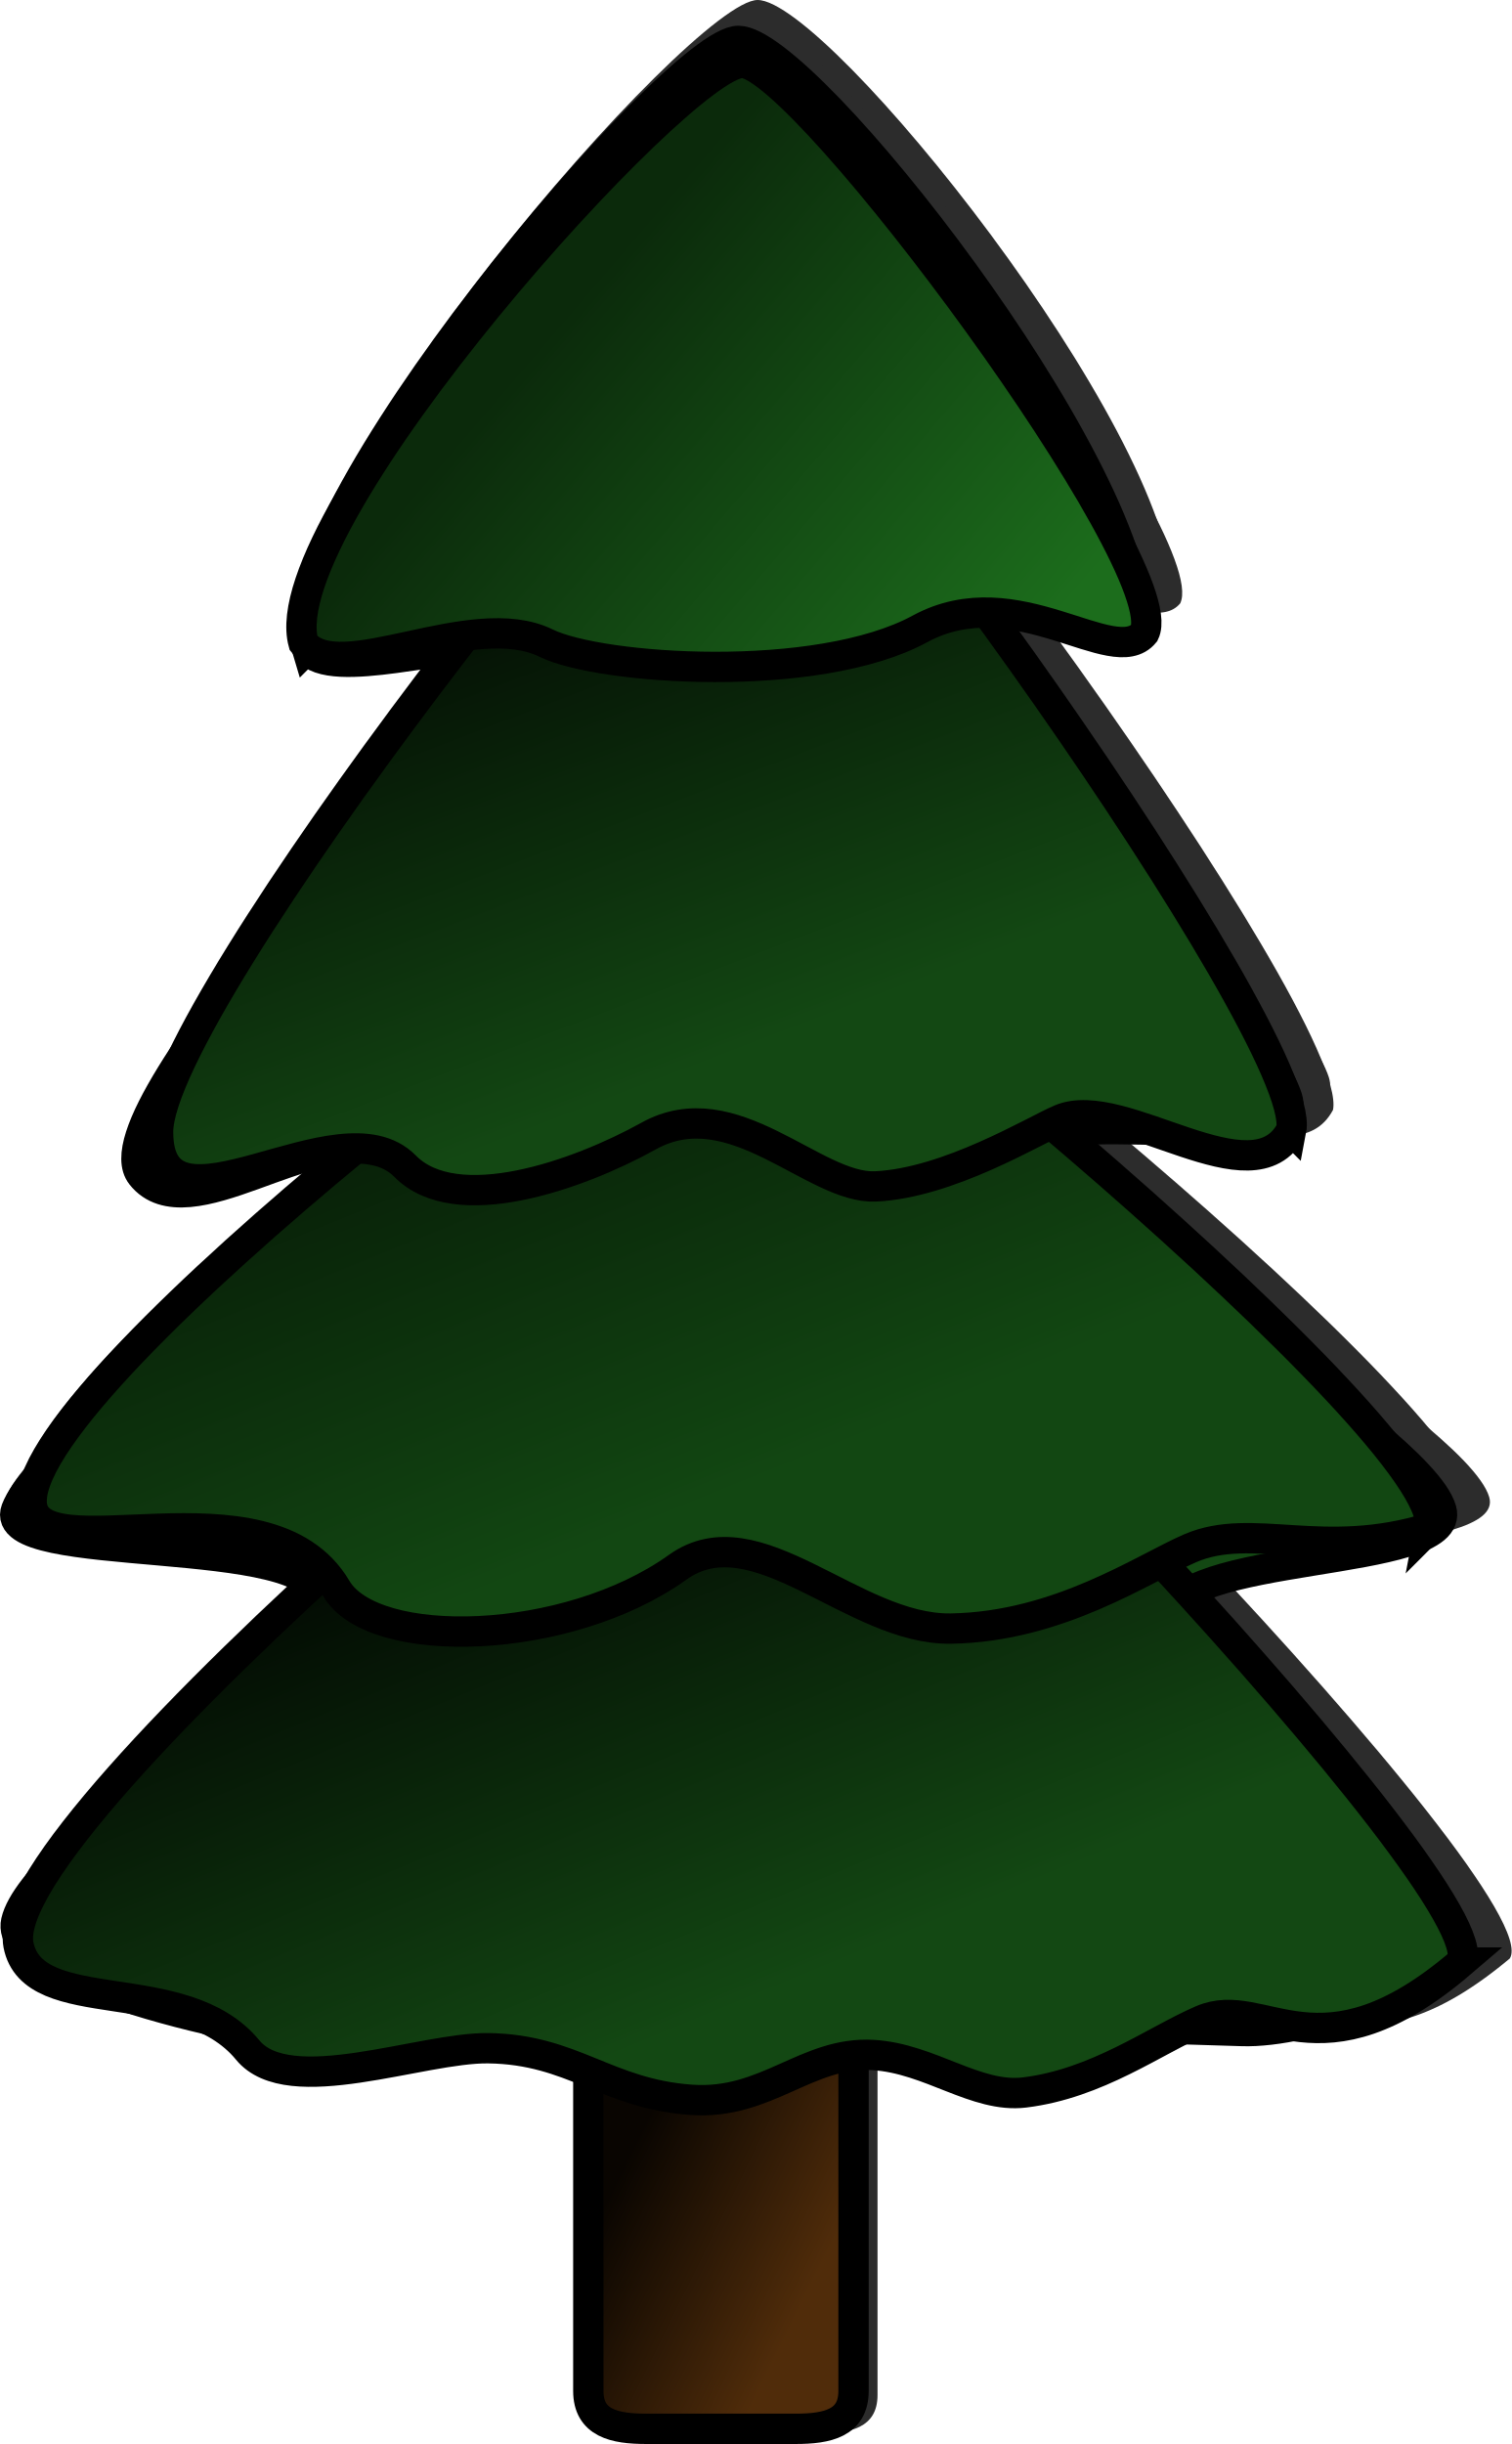
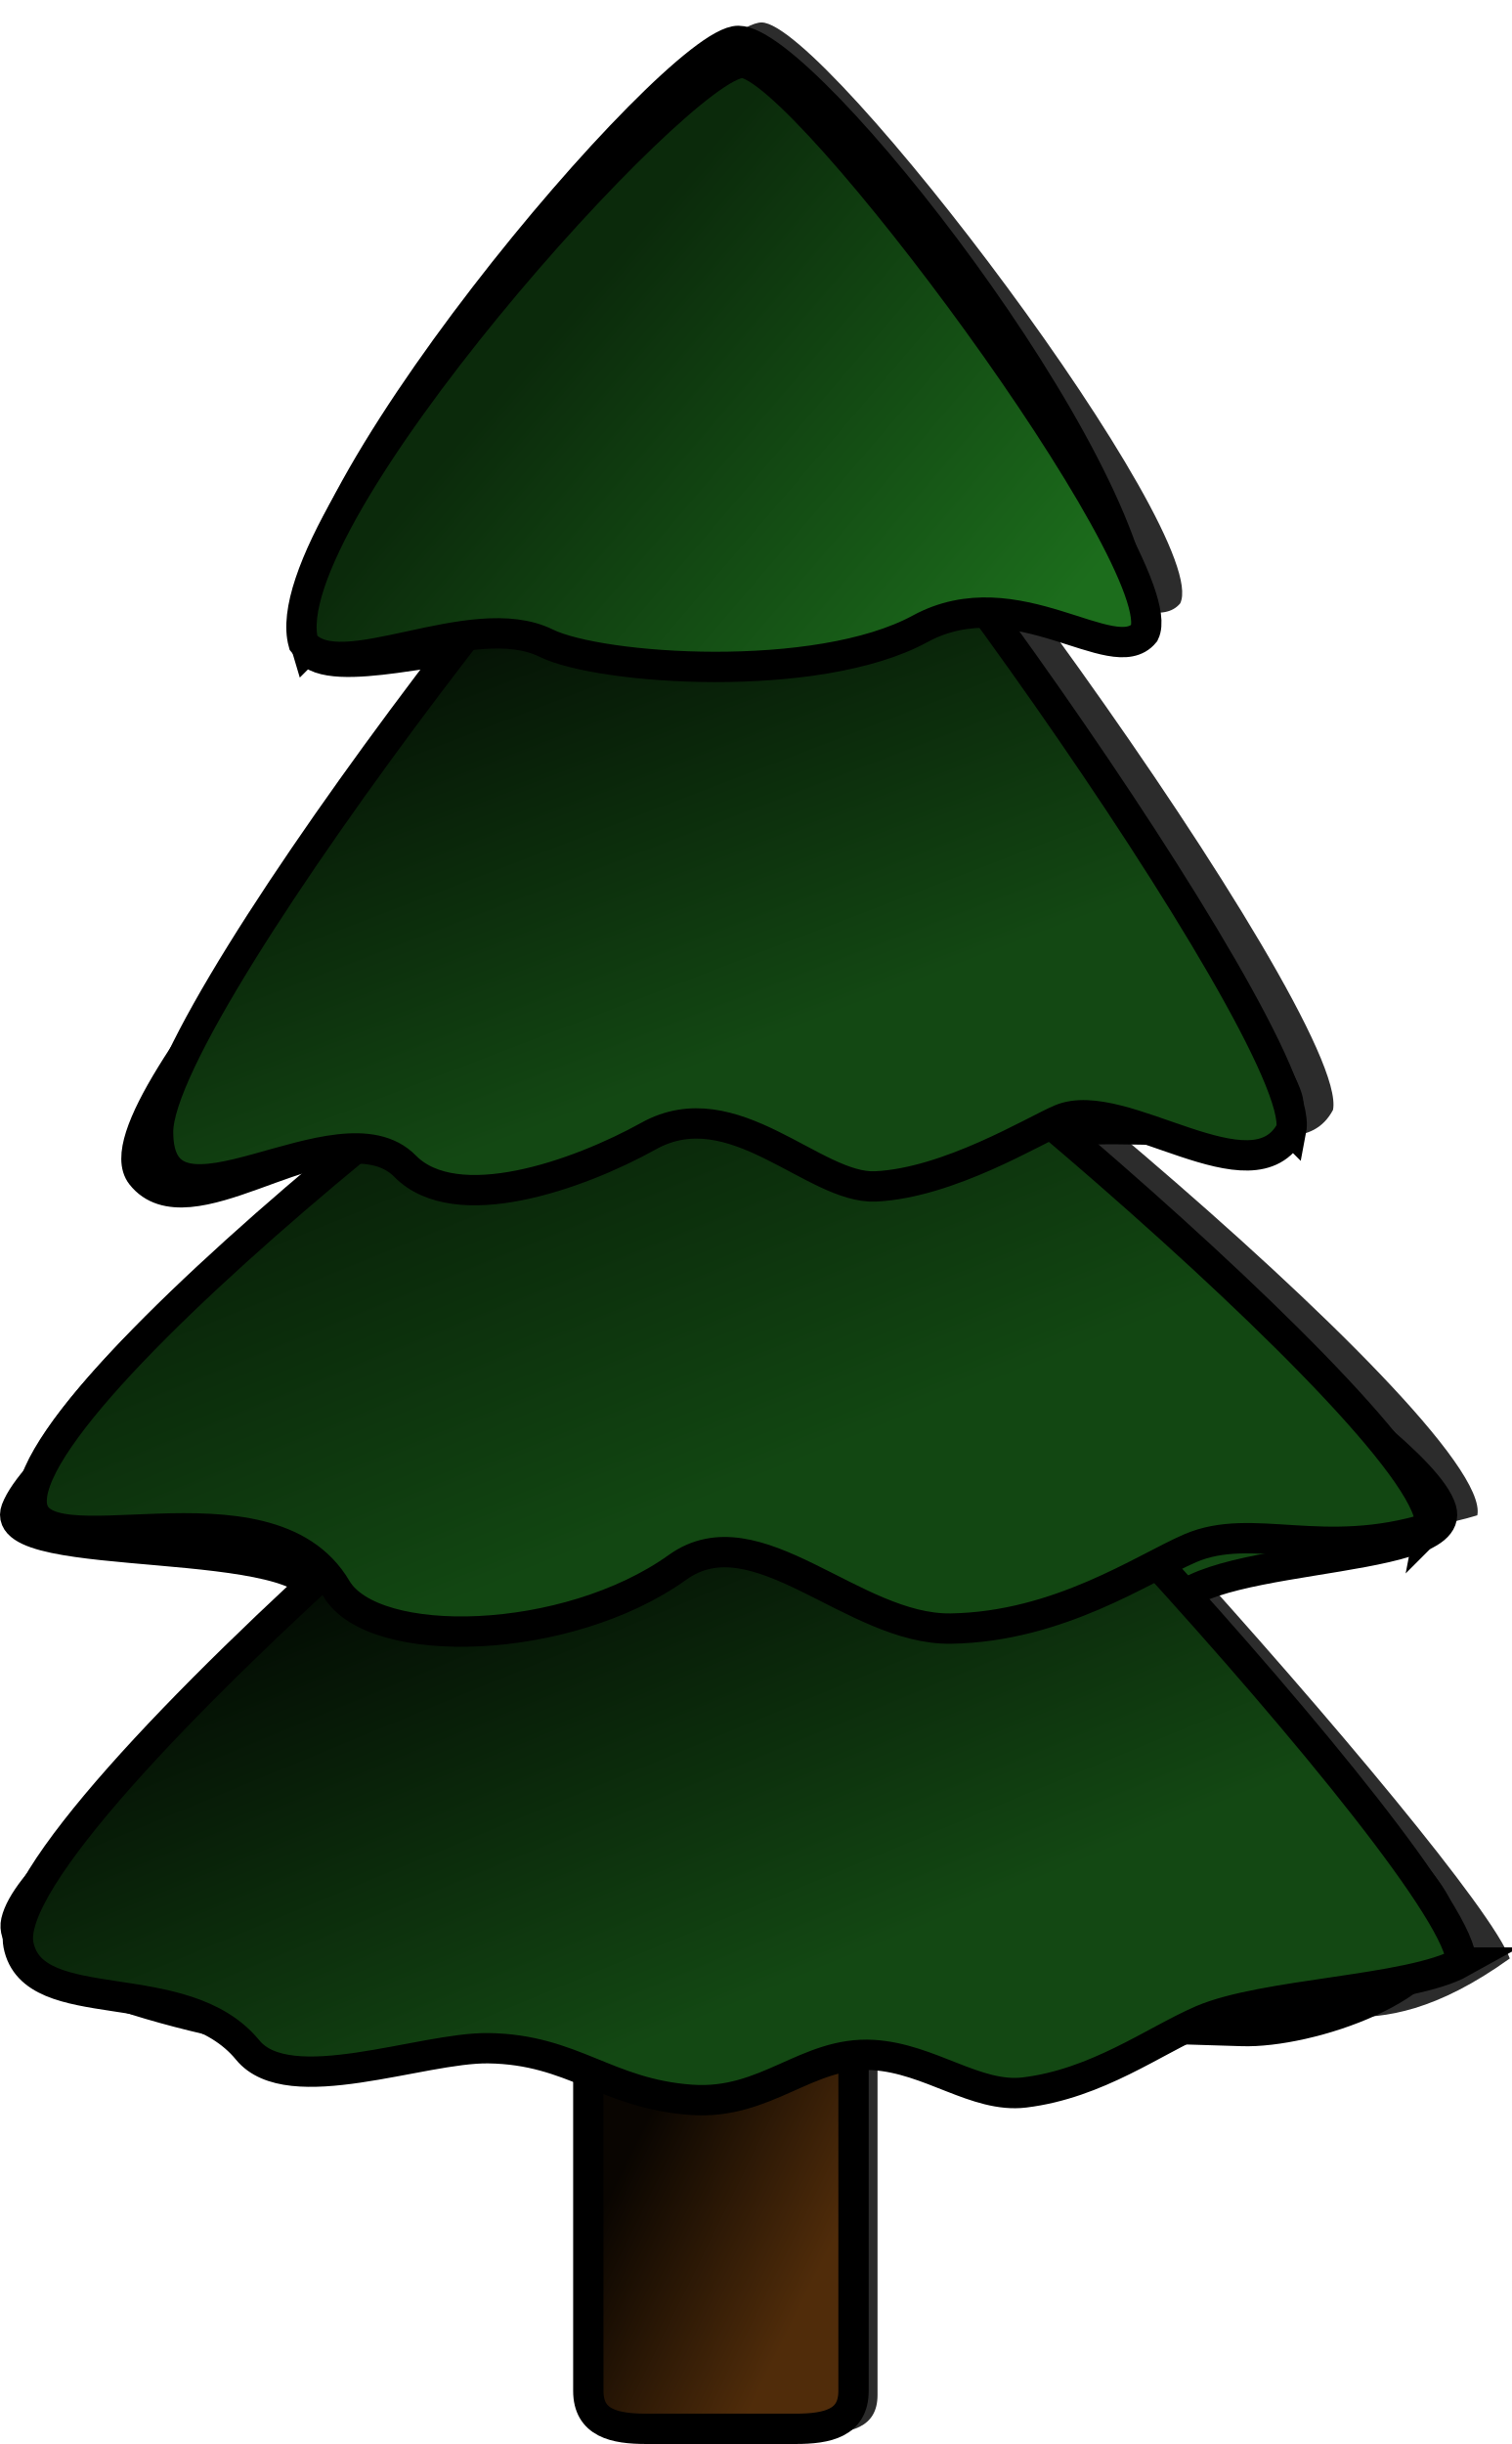
<svg xmlns="http://www.w3.org/2000/svg" xmlns:xlink="http://www.w3.org/1999/xlink" width="100%" height="100%" id="svg2" version="1.1" viewBox="0 0 271.375 438.657">
  <defs id="defs4">
    <linearGradient gradientTransform="matrix(0.582615,0,0,0.86069,92.5388,76.4782)" gradientUnits="userSpaceOnUse" y2="534.339" x2="456.82" y1="534.339" x1="197.847" id="linearGradient2898" xlink:href="#linearGradient2892" />
    <linearGradient id="linearGradient2892">
      <stop id="stop2894" offset="0" style="stop-color: rgb(204, 204, 204); stop-opacity: 1;" />
      <stop style="stop-color: rgb(204, 204, 204); stop-opacity: 0.498;" offset="0" id="stop2830" />
      <stop id="stop2896" offset="1" style="stop-color: rgb(204, 204, 204); stop-opacity: 0;" />
    </linearGradient>
    <linearGradient y2="270.474" x2="293.619" y1="380.457" x1="422.097" gradientUnits="userSpaceOnUse" id="linearGradient7093" xlink:href="#linearGradient3699" />
    <linearGradient y2="297.471" x2="281.828" y1="477.703" x1="350.987" gradientUnits="userSpaceOnUse" id="linearGradient7091" xlink:href="#linearGradient3675" />
    <linearGradient y2="373.023" x2="260.636" y1="605.648" x1="354.944" gradientUnits="userSpaceOnUse" id="linearGradient7089" xlink:href="#linearGradient3683" />
    <linearGradient y2="586.122" x2="268.52" y1="764.259" x1="342.137" gradientUnits="userSpaceOnUse" id="linearGradient7087" xlink:href="#linearGradient3691" />
    <linearGradient y2="808.969" x2="321.43" y1="838.075" x1="380.344" gradientUnits="userSpaceOnUse" id="linearGradient7085" xlink:href="#linearGradient4602" />
    <linearGradient gradientUnits="userSpaceOnUse" y2="808.969" x2="321.43" y1="838.075" x1="380.344" id="linearGradient4608" xlink:href="#linearGradient4602" />
    <linearGradient gradientUnits="userSpaceOnUse" y2="270.474" x2="293.619" y1="380.457" x1="422.097" id="linearGradient3705" xlink:href="#linearGradient3699" />
    <linearGradient gradientUnits="userSpaceOnUse" y2="586.122" x2="268.52" y1="764.259" x1="342.137" id="linearGradient3697" xlink:href="#linearGradient3691" />
    <linearGradient gradientUnits="userSpaceOnUse" y2="373.023" x2="260.636" y1="605.648" x1="354.944" id="linearGradient3689" xlink:href="#linearGradient3683" />
    <linearGradient gradientUnits="userSpaceOnUse" y2="297.471" x2="281.828" y1="477.703" x1="350.987" id="linearGradient3681" xlink:href="#linearGradient3675" />
    <linearGradient id="linearGradient3675">
      <stop id="stop3677" offset="0" style="stop-color:#134813;stop-opacity:1;" />
      <stop id="stop3679" offset="1" style="stop-color:black;stop-opacity:1;" />
    </linearGradient>
    <linearGradient id="linearGradient3683">
      <stop id="stop3685" offset="0" style="stop-color:#124712;stop-opacity:1;" />
      <stop id="stop3687" offset="1" style="stop-color:black;stop-opacity:1;" />
    </linearGradient>
    <linearGradient id="linearGradient3691">
      <stop id="stop3693" offset="0" style="stop-color:#134813;stop-opacity:1;" />
      <stop id="stop3695" offset="1" style="stop-color:black;stop-opacity:1;" />
    </linearGradient>
    <linearGradient id="linearGradient3699">
      <stop id="stop3701" offset="0" style="stop-color:#1c6d1c;stop-opacity:1;" />
      <stop id="stop3703" offset="1" style="stop-color:#0b2a0b;stop-opacity:1;" />
    </linearGradient>
    <linearGradient id="linearGradient4602">
      <stop id="stop4604" offset="0" style="stop-color:#502c0a;stop-opacity:1;" />
      <stop id="stop4606" offset="1" style="stop-color:#090501;stop-opacity:1;" />
    </linearGradient>
  </defs>
  <g id="layer1" transform="translate(684.2591,-216.2024)">
    <g id="layer1-2" transform="matrix(0.6050488,0,0,0.6050488,-685.82,214.8514)">
      <g transform="translate(-135.4778,-160.8583)" id="g7067">
        <g id="g6436" transform="matrix(1.040605,0,0,1.019152,-8.772186,-15.48387)" style="fill:#2c2c2c;fill-opacity:1;stroke:none">
          <path id="path6438" d="m 329.866,734.354 44.198,0 c 9.555,0 17.248,7.693 17.248,17.248 l 0,120.735 c 0,9.555 -7.693,11.248 -17.248,11.248 l -44.198,0 c -9.555,0 -17.248,-1.693 -17.248,-11.248 l 0,-120.735 c 0,-9.555 7.693,-17.248 17.248,-17.248 z" style="fill:#2c2c2c;fill-opacity:1;stroke:none" />
          <g id="g6440" style="fill:#2c2c2c;fill-opacity:1;stroke:none">
-             <path style="fill:#2c2c2c;fill-opacity:1;stroke:none" d="m 229.144,355.596 c -11.517,-38.137 109.208,-180.492 127.999,-180.377 20.109,0.131 117.662,124.421 118.395,172.881 -1.121,10.598 -31.996,-8.577 -46.716,-10.651 -15.574,13.791 83.451,126.585 91.178,151.341 5.606,17.958 -59.714,3.571 -76.857,12.5 0,20.357 115.713,86.373 122.571,109.643 5.142,17.445 -80.857,12.143 -80.857,32.5 0,20.357 78.054,68.242 80.857,89.643 2.53,19.314 -39.436,33.182 -59.143,32.5 -109.475,-3.791 -155.611,1.463 -264.857,2.857 -21.988,0.281 -103.009,-17.245 -98.857,-35.357 5.181,-22.602 89.714,-75 89.714,-95.357 0,-20.357 -96.045,-9.977 -89.714,-26.786 9.003,-23.906 115.647,-94.776 104.286,-103.929 -14.353,-11.562 -53.451,22.111 -67.143,4.643 -15.555,-19.845 98.327,-134.196 98.327,-154.827 -2.431,-4.424 -42.708,8.713 -49.182,-1.225 z" id="path6442" />
-             <path style="fill:#2c2c2c;fill-opacity:1;stroke:none" d="m 571.596,745.265 c -42.29,36.203 -58.452,9.105 -76.978,17.122 -13.982,6.051 -31.035,18.809 -52.575,21.422 -14.41,1.748 -28.041,-10.12 -44.939,-11.116 -19.712,-1.162 -31.58,14.907 -54.004,13.29 -25.188,-1.817 -35.013,-14.953 -60.125,-15.3 -19.865,-0.274 -59.226,15.418 -71.42,0.538 -19.024,-23.214 -63.705,-9.009 -68.019,-31.224 -7.206,-37.113 209.625,-217.628 227.801,-217.628 18.176,0 212.112,203.53 200.258,222.896 z" id="path6444" />
+             <path style="fill:#2c2c2c;fill-opacity:1;stroke:none" d="m 571.596,745.265 c -41.67,30.502 -58.452,9.105 -76.978,17.122 -13.982,6.051 -31.035,18.809 -52.575,21.422 -14.41,1.748 -28.041,-10.12 -44.939,-11.116 -19.712,-1.162 -31.58,14.907 -54.004,13.29 -25.188,-1.817 -35.013,-14.953 -60.125,-15.3 -19.865,-0.274 -59.226,15.418 -71.42,0.538 -19.024,-23.214 -63.705,-9.009 -68.019,-31.224 -7.206,-37.113 209.625,-217.628 227.801,-217.628 18.176,0 190.398,195.294 200.258,222.896 z" id="path6444" />
            <path style="fill:#2c2c2c;fill-opacity:1;stroke:none" d="m 562.336,616.274 c -31.753,9.861 -52.645,-1.912 -71.171,6.105 -13.982,6.051 -38.938,23.298 -70.956,23.816 -29.027,0.469 -57.755,-34.899 -81.1,-18.179 -32.787,23.482 -90.283,24.934 -101.252,6.312 -20.553,-34.893 -90.41,-3.741 -90.41,-25.956 0,-37.806 188.609,-181.76 206.785,-181.76 18.176,0 213.371,162.394 208.103,189.663 z" id="path6446" />
            <path style="fill:#2c2c2c;fill-opacity:1;stroke:none" d="m 521.184,498.28 c -11.272,21.638 -50.065,-10.938 -68.475,-3.116 -7.993,3.396 -33.179,18.843 -54.852,19.866 -18.283,0.862 -42.23,-28.892 -67.332,-14.948 -20.933,11.628 -57.12,24.354 -72.276,8.946 -19.475,-19.801 -73.287,25.235 -73.287,-10.151 0,-37.806 155.682,-237.079 173.858,-237.079 18.176,0 167.633,209.214 162.365,236.483 z" id="path6448" />
            <path style="fill:#2c2c2c;fill-opacity:1;stroke:none" d="m 477.602,350.857 c -9.152,11.148 -38.012,-16.734 -66.543,-1.229 -30.52,16.586 -94.913,12.131 -110.931,4.253 -22.178,-10.907 -61.55,13.316 -72.028,-0.065 -10.128,-36.424 111.977,-172.06 130.153,-172.06 18.176,0 128.93,149.377 119.349,169.101 z" id="path6450" />
          </g>
        </g>
        <g id="g5504">
          <path id="rect3714" d="m 329.866,734.354 44.198,0 c 9.555,0 17.248,7.693 17.248,17.248 l 0,120.735 c 0,9.555 -7.693,11.248 -17.248,11.248 l -44.198,0 c -9.555,0 -17.248,-1.693 -17.248,-11.248 l 0,-120.735 c 0,-9.555 7.693,-17.248 17.248,-17.248 z" style="fill:url(#linearGradient7085);fill-opacity:1;stroke:black;stroke-width:9;stroke-miterlimit:4;stroke-opacity:1" />
          <g id="g3707">
            <path style="fill:#134813;fill-opacity:1;stroke:black;stroke-width:9;stroke-miterlimit:4;stroke-opacity:1" d="m 229.144,355.596 c -11.517,-38.137 109.208,-180.492 127.999,-180.377 20.109,0.131 117.662,124.421 118.395,172.881 -1.121,10.598 -31.996,-8.577 -46.716,-10.651 -15.574,13.791 83.451,126.585 91.178,151.341 5.606,17.958 -59.714,3.571 -76.857,12.5 0,20.357 115.713,86.373 122.571,109.643 5.142,17.445 -80.857,12.143 -80.857,32.5 0,20.357 78.054,68.242 80.857,89.643 2.53,19.314 -39.436,33.182 -59.143,32.5 -109.475,-3.791 -155.611,1.463 -264.857,2.857 -21.988,0.281 -103.009,-17.245 -98.857,-35.357 5.181,-22.602 89.714,-75 89.714,-95.357 0,-20.357 -96.045,-9.977 -89.714,-26.786 9.003,-23.906 115.647,-94.776 104.286,-103.929 -14.353,-11.562 -53.451,22.111 -67.143,4.643 -15.555,-19.845 98.327,-134.196 98.327,-154.827 -2.431,-4.424 -42.708,8.713 -49.182,-1.225 z" id="rect1872" />
-             <path style="fill:url(#linearGradient7087);fill-opacity:1;stroke:black;stroke-width:9;stroke-miterlimit:4;stroke-opacity:1" d="m 571.596,745.265 c -42.29,36.203 -58.452,9.105 -76.978,17.122 -13.982,6.051 -31.035,18.809 -52.575,21.422 -14.41,1.748 -28.041,-10.12 -44.939,-11.116 -19.712,-1.162 -31.58,14.907 -54.004,13.29 -25.188,-1.817 -35.013,-14.953 -60.125,-15.3 -19.865,-0.274 -59.226,15.418 -71.42,0.538 -19.024,-23.214 -63.705,-9.009 -68.019,-31.224 -7.206,-37.113 209.625,-217.628 227.801,-217.628 18.176,0 212.112,203.53 200.258,222.896 z" id="path2770" />
+             <path style="fill:url(#linearGradient7087);fill-opacity:1;stroke:#000000;stroke-width:9;stroke-miterlimit:4;stroke-opacity:1" d="m 571.596,745.265 c -15.175,8.442 -58.452,9.105 -76.978,17.122 -13.982,6.051 -31.035,18.809 -52.575,21.422 -14.41,1.748 -28.041,-10.12 -44.939,-11.116 -19.712,-1.162 -31.58,14.907 -54.004,13.29 -25.188,-1.817 -35.013,-14.953 -60.125,-15.3 -19.865,-0.274 -59.226,15.418 -71.42,0.538 -19.024,-23.214 -63.705,-9.009 -68.019,-31.224 -7.206,-37.113 209.625,-217.628 227.801,-217.628 18.176,0 201.137,196.428 200.258,222.896 z" id="path2770" />
            <path style="fill:url(#linearGradient7089);fill-opacity:1;stroke:black;stroke-width:9;stroke-miterlimit:4;stroke-opacity:1" d="m 562.336,616.274 c -31.753,9.861 -52.645,-1.912 -71.171,6.105 -13.982,6.051 -38.938,23.298 -70.956,23.816 -29.027,0.469 -57.755,-34.899 -81.1,-18.179 -32.787,23.482 -90.283,24.934 -101.252,6.312 -20.553,-34.893 -90.41,-3.741 -90.41,-25.956 0,-37.806 188.609,-181.76 206.785,-181.76 18.176,0 213.371,162.394 208.103,189.663 z" id="path2768" />
            <path style="fill:url(#linearGradient7091);fill-opacity:1;stroke:black;stroke-width:9;stroke-miterlimit:4;stroke-opacity:1" d="m 521.184,498.28 c -11.272,21.638 -50.065,-10.938 -68.475,-3.116 -7.993,3.396 -33.179,18.843 -54.852,19.866 -18.283,0.862 -42.23,-28.892 -67.332,-14.948 -20.933,11.628 -57.12,24.354 -72.276,8.946 -19.475,-19.801 -73.287,25.235 -73.287,-10.151 0,-37.806 155.682,-237.079 173.858,-237.079 18.176,0 167.633,209.214 162.365,236.483 z" id="path2766" />
            <path style="fill:url(#linearGradient7093);fill-opacity:1;stroke:black;stroke-width:9;stroke-miterlimit:4;stroke-opacity:1" d="m 477.602,350.857 c -9.152,11.148 -38.012,-16.734 -66.543,-1.229 -30.52,16.586 -94.913,12.131 -110.931,4.253 -22.178,-10.907 -61.55,13.316 -72.028,-0.065 -10.128,-36.424 111.977,-172.06 130.153,-172.06 18.176,0 128.93,149.377 119.349,169.101 z" id="path2763" />
          </g>
        </g>
      </g>
    </g>
-     <text xml:space="preserve" style="font-size:20px;font-style:normal;font-weight:normal;fill:black;fill-opacity:1;stroke:none;font-family:Bitstream Vera Sans" x="340.625" y="786.737" id="text3870">
-       <tspan id="tspan3872" x="340.625" y="786.737" />
+     <text xml:space="preserve" style="font-style:normal;font-weight:normal;line-height:0%;font-family:'Bitstream Vera Sans';fill:#000000;fill-opacity:1;stroke:none" x="340.625" y="786.737" id="text3870">
+       <tspan id="tspan3872" x="340.625" y="786.737" style="font-size:20px;line-height:1.25"> </tspan>
    </text>
  </g>
</svg>
